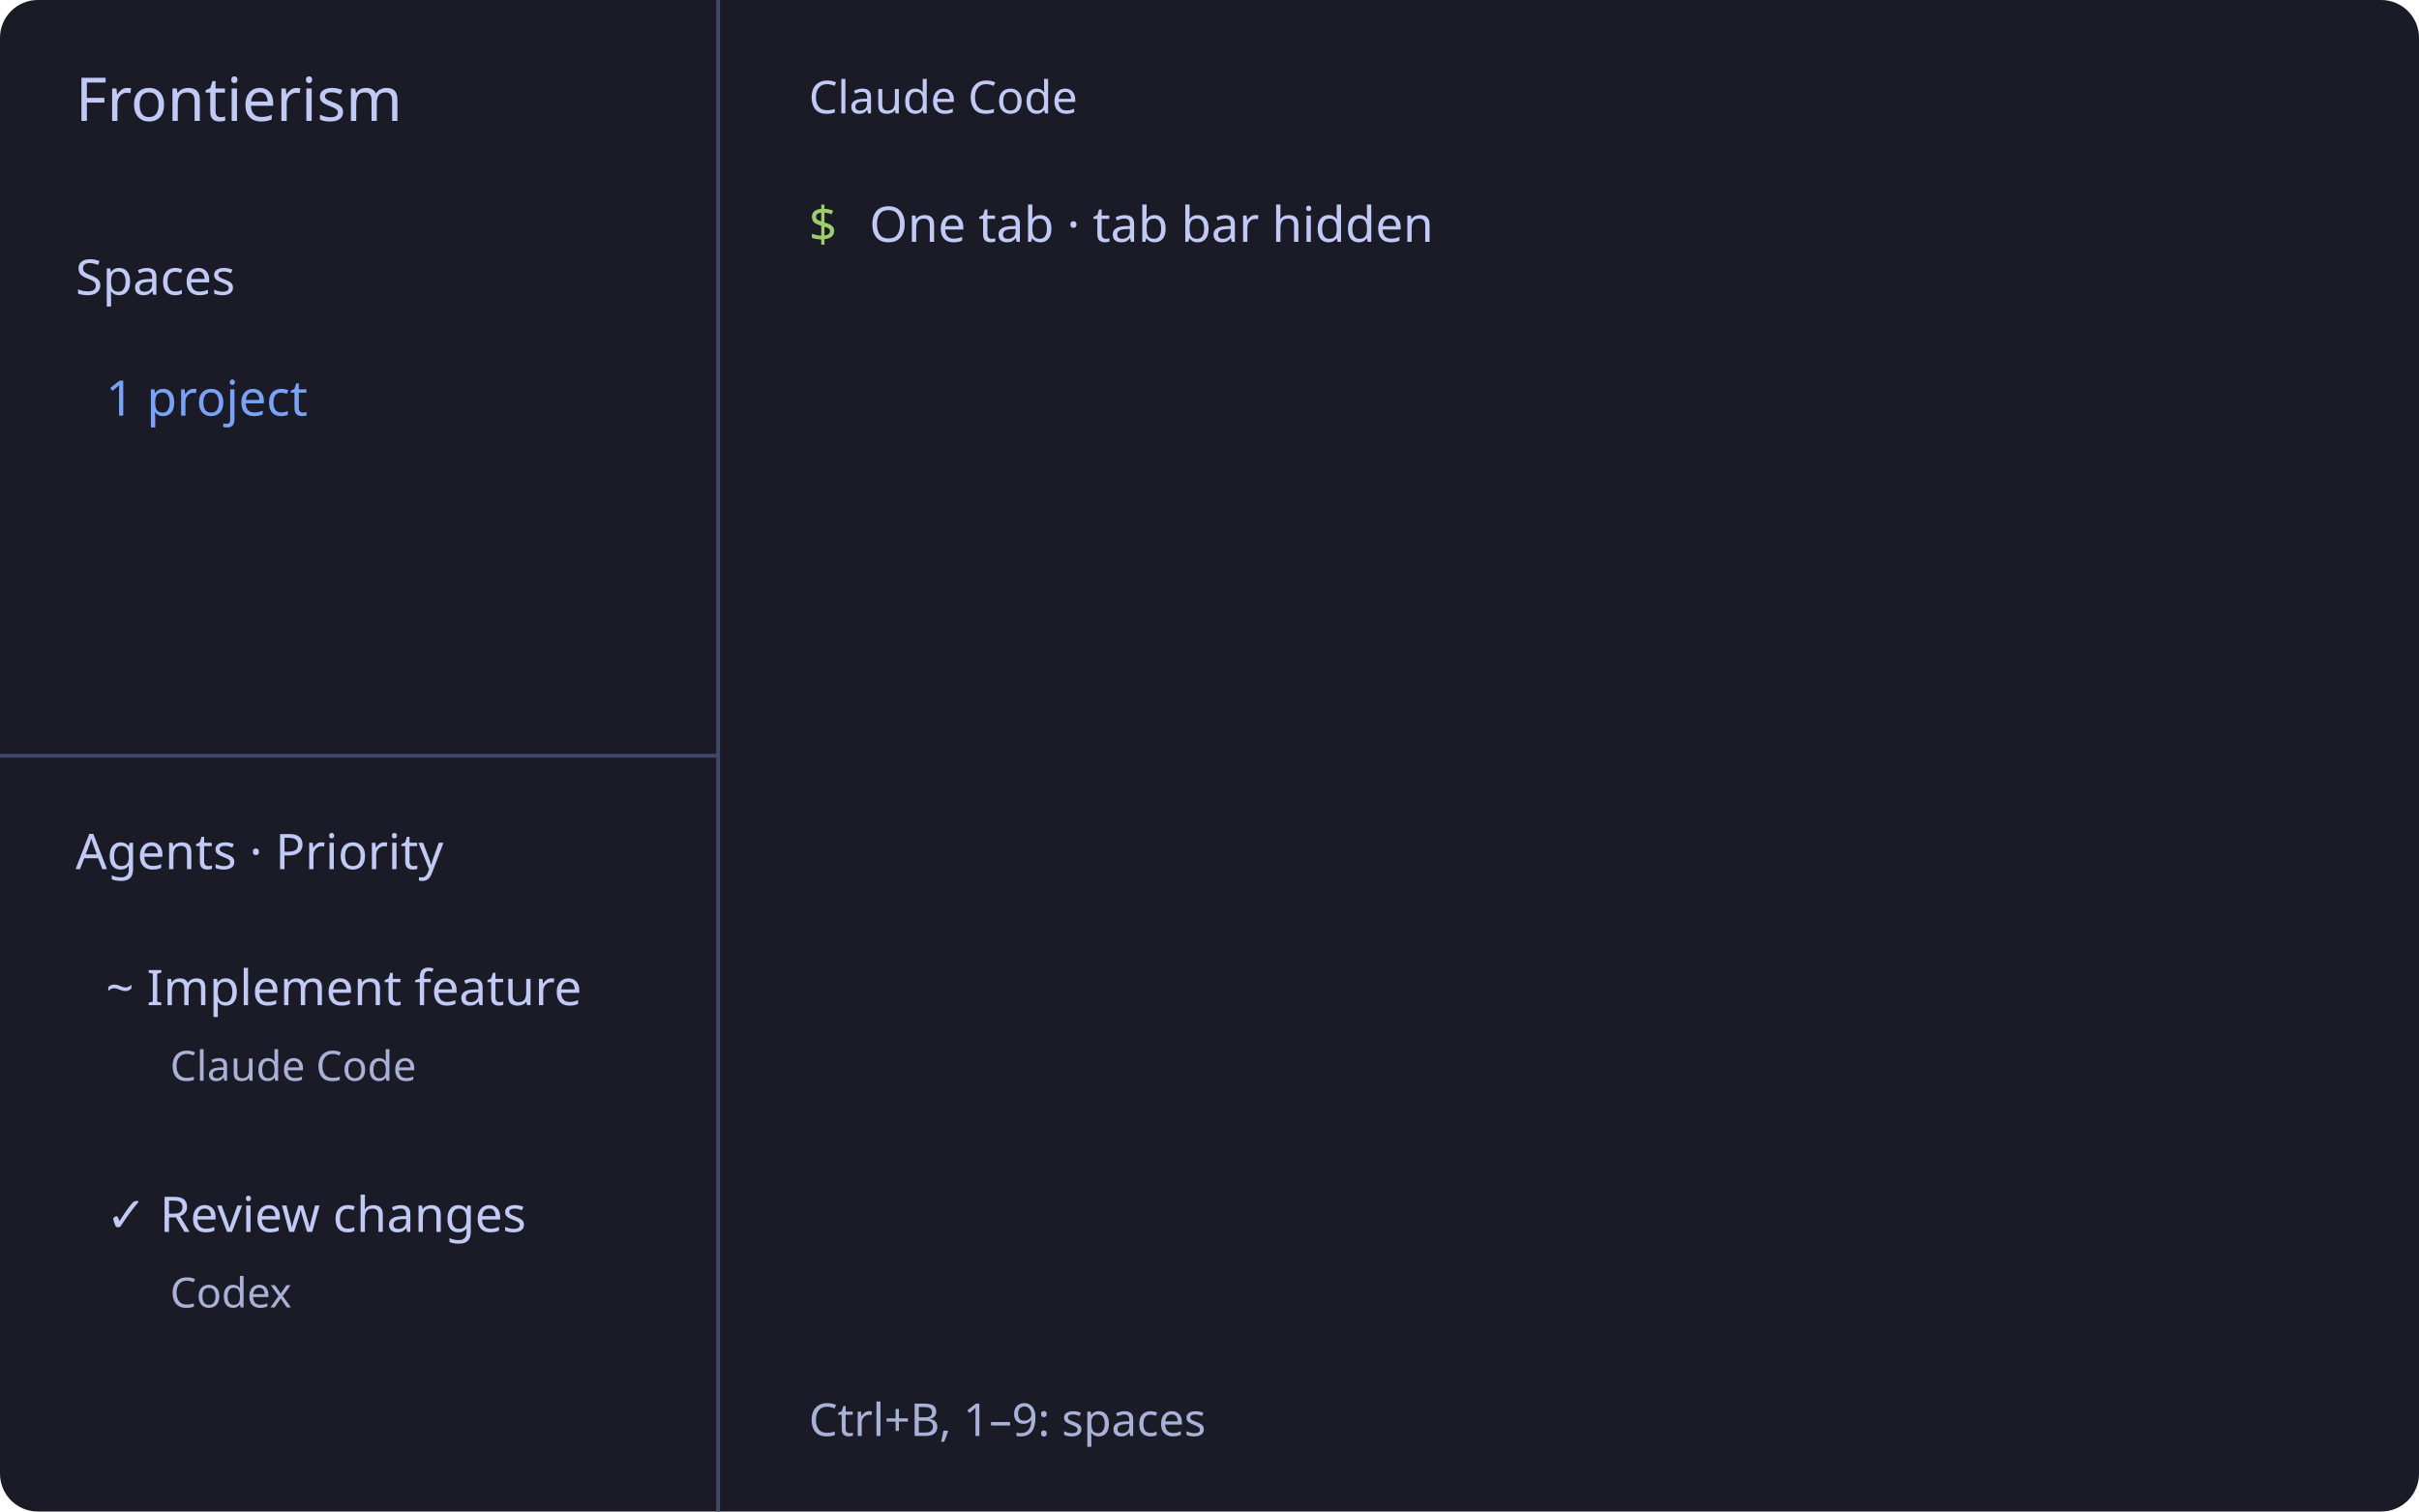
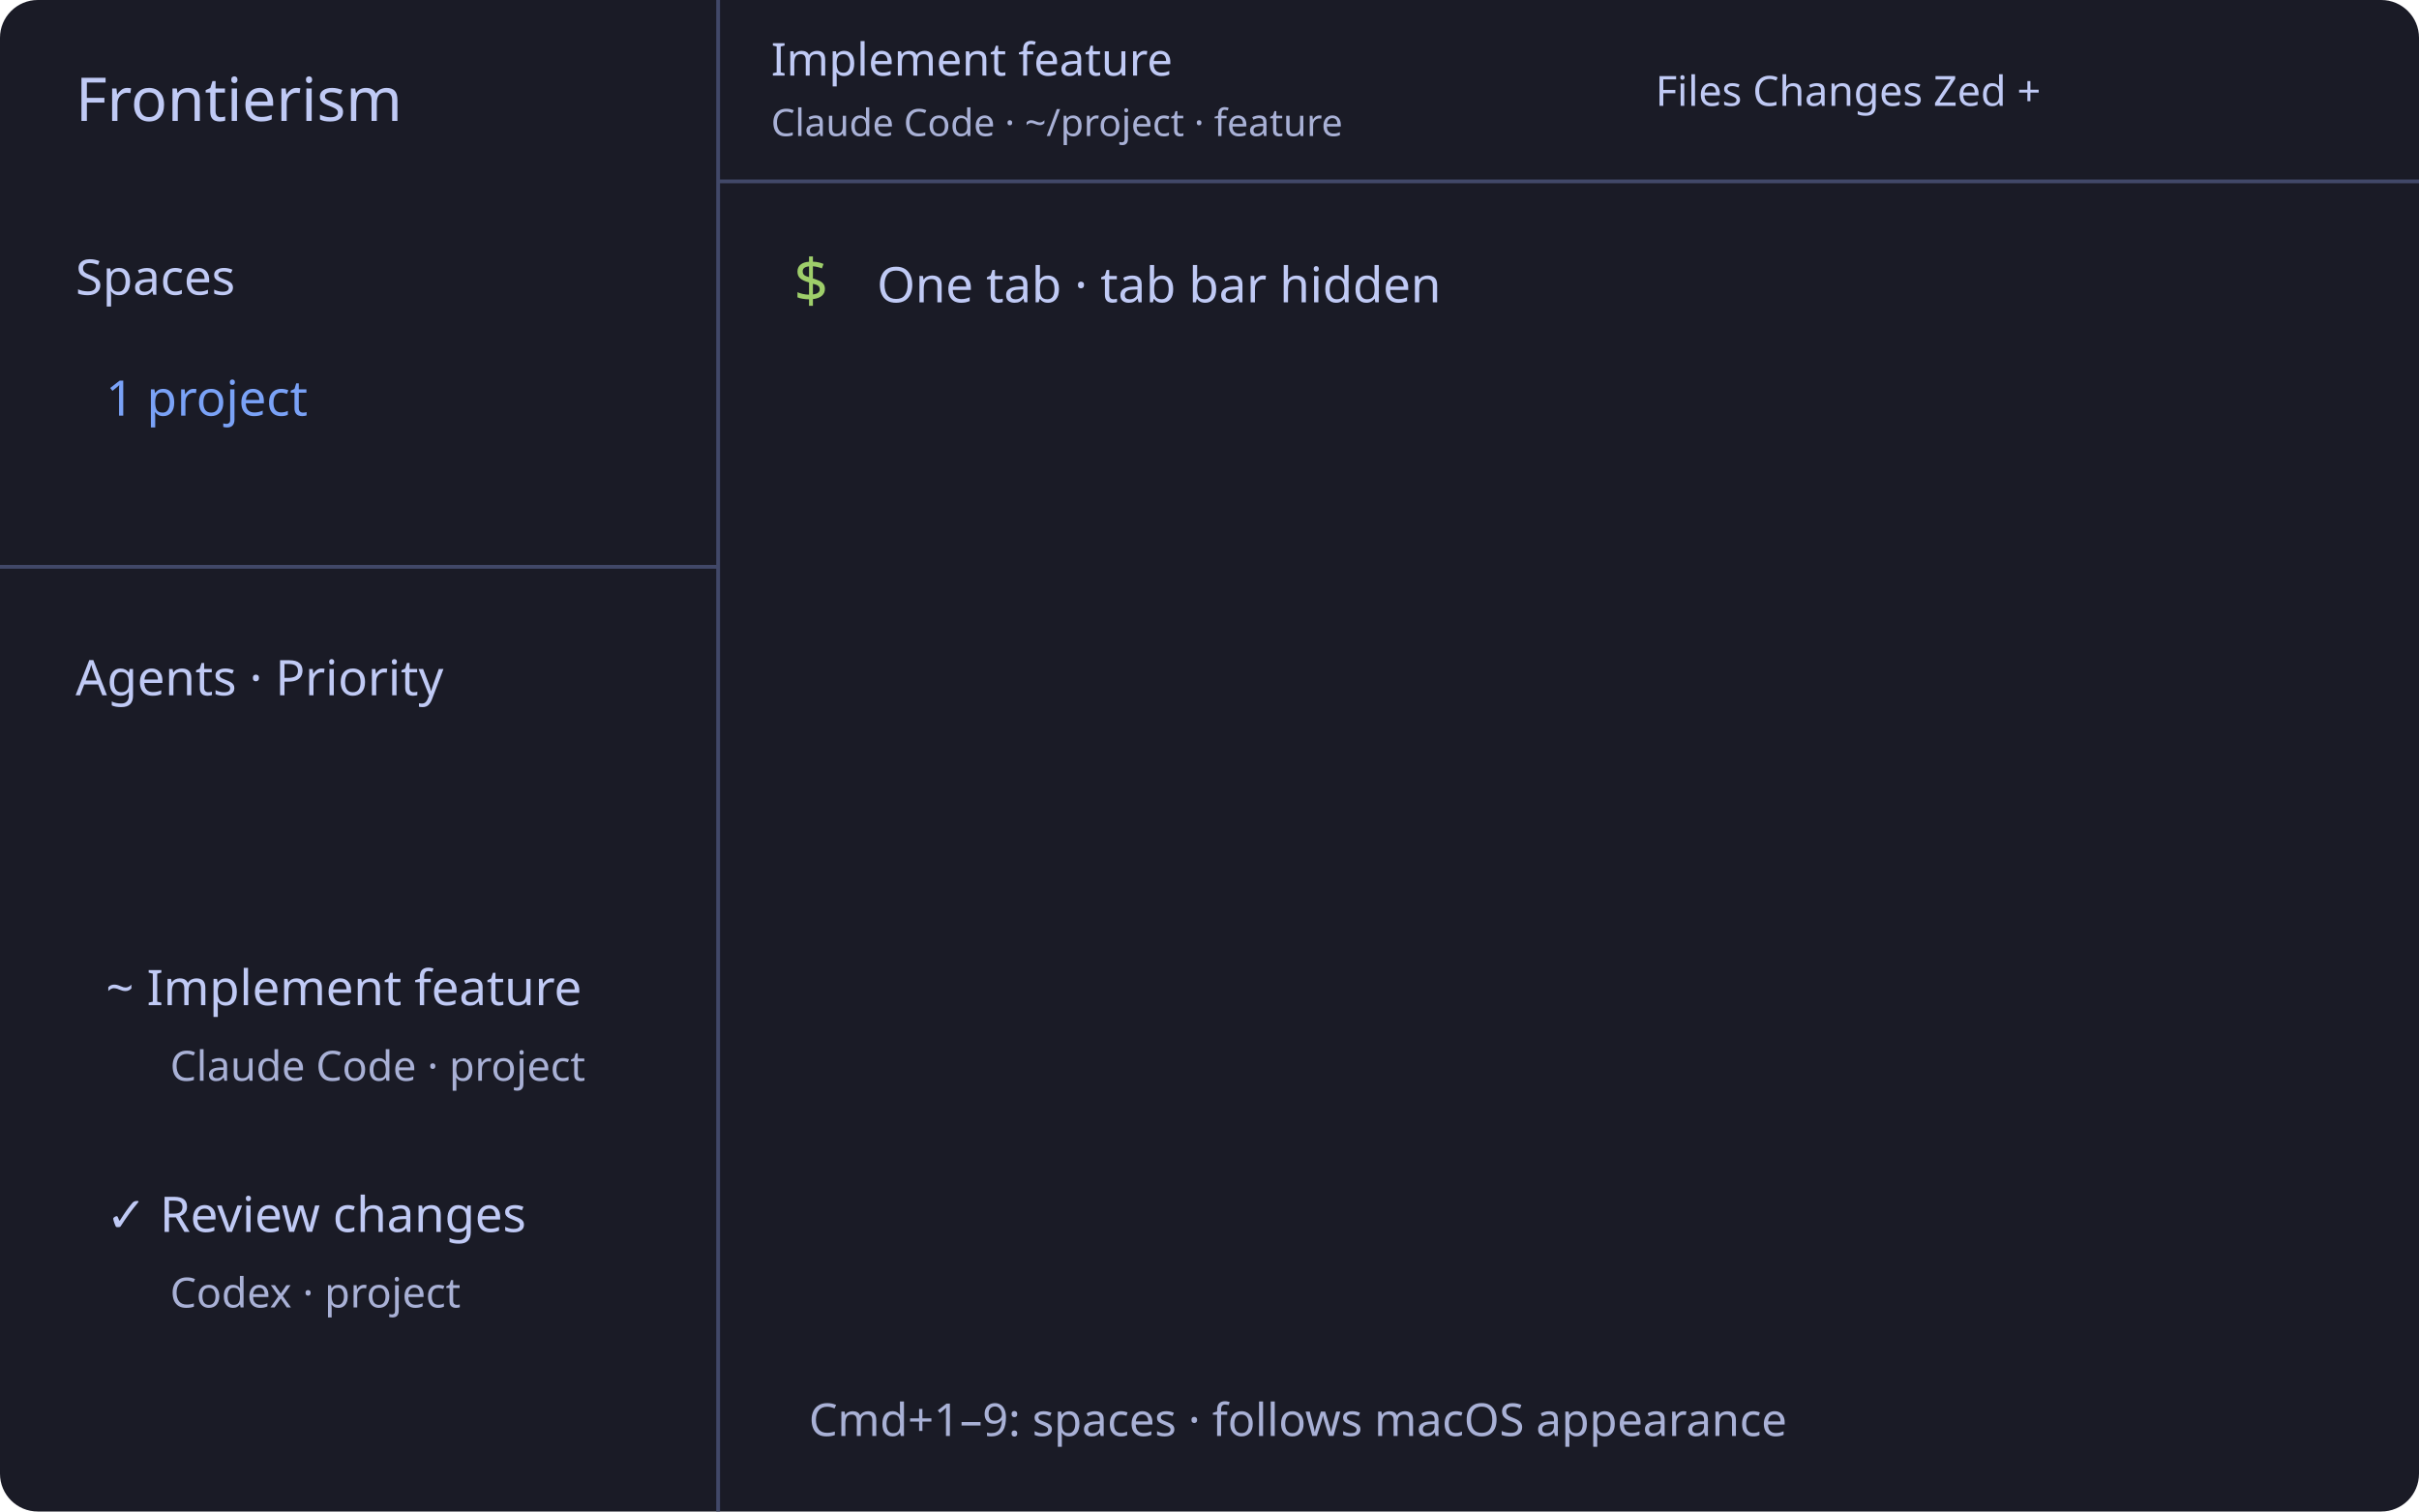
<svg xmlns="http://www.w3.org/2000/svg" width="640" height="400" viewBox="0 0 640 400">
  <rect width="640" height="400" rx="10" fill="#1a1b26" />
-   <path d="M190 0v400M0 200h190" stroke="#414868" />
+   <path d="M190 0v400M0 150h190M190 48h450" stroke="#414868" />
  <g font-family="sans-serif" fill="#c0caf5">
    <text x="20" y="32" font-size="16">Frontierism</text>
    <text x="20" y="78" font-size="13">Spaces</text>
    <text x="28" y="110" font-size="13" fill="#7aa2f7">1   project</text>
-     <text x="20" y="230" font-size="13">Agents · Priority</text>
+     <text x="20" y="184" font-size="13">Agents · Priority</text>
    <text x="28" y="266" font-size="13">~  Implement feature</text>
-     <text x="45" y="286" font-size="11" fill="#a9b1d6">Claude Code</text>
+     <text x="45" y="286" font-size="11" fill="#a9b1d6">Claude Code · project</text>
    <text x="28" y="326" font-size="13">✓  Review changes</text>
-     <text x="45" y="346" font-size="11" fill="#a9b1d6">Codex</text>
-     <text x="214" y="30" font-size="12">Claude Code</text>
-     <text x="214" y="64" font-size="13" fill="#9ece6a">$</text>
-     <text x="230" y="64" font-size="13">One tab · tab bar hidden</text>
-     <text x="214" y="380" font-size="12" fill="#a9b1d6">Ctrl+B, 1–9: spaces</text>
+     <text x="45" y="346" font-size="11" fill="#a9b1d6">Codex · project</text>
+     <text x="204" y="20" font-size="12">Implement feature</text>
+     <text x="204" y="36" font-size="10" fill="#a9b1d6">Claude Code · ~/project · feature</text>
+     <text x="438" y="28" font-size="11">Files   Changes   Zed   +</text>
+     <text x="210" y="80" font-size="16" fill="#9ece6a">$</text>
+     <text x="232" y="80" font-size="13">One tab · tab bar hidden</text>
+     <text x="214" y="380" font-size="12" fill="#a9b1d6">Cmd+1–9: spaces · follows macOS appearance</text>
  </g>
</svg>
